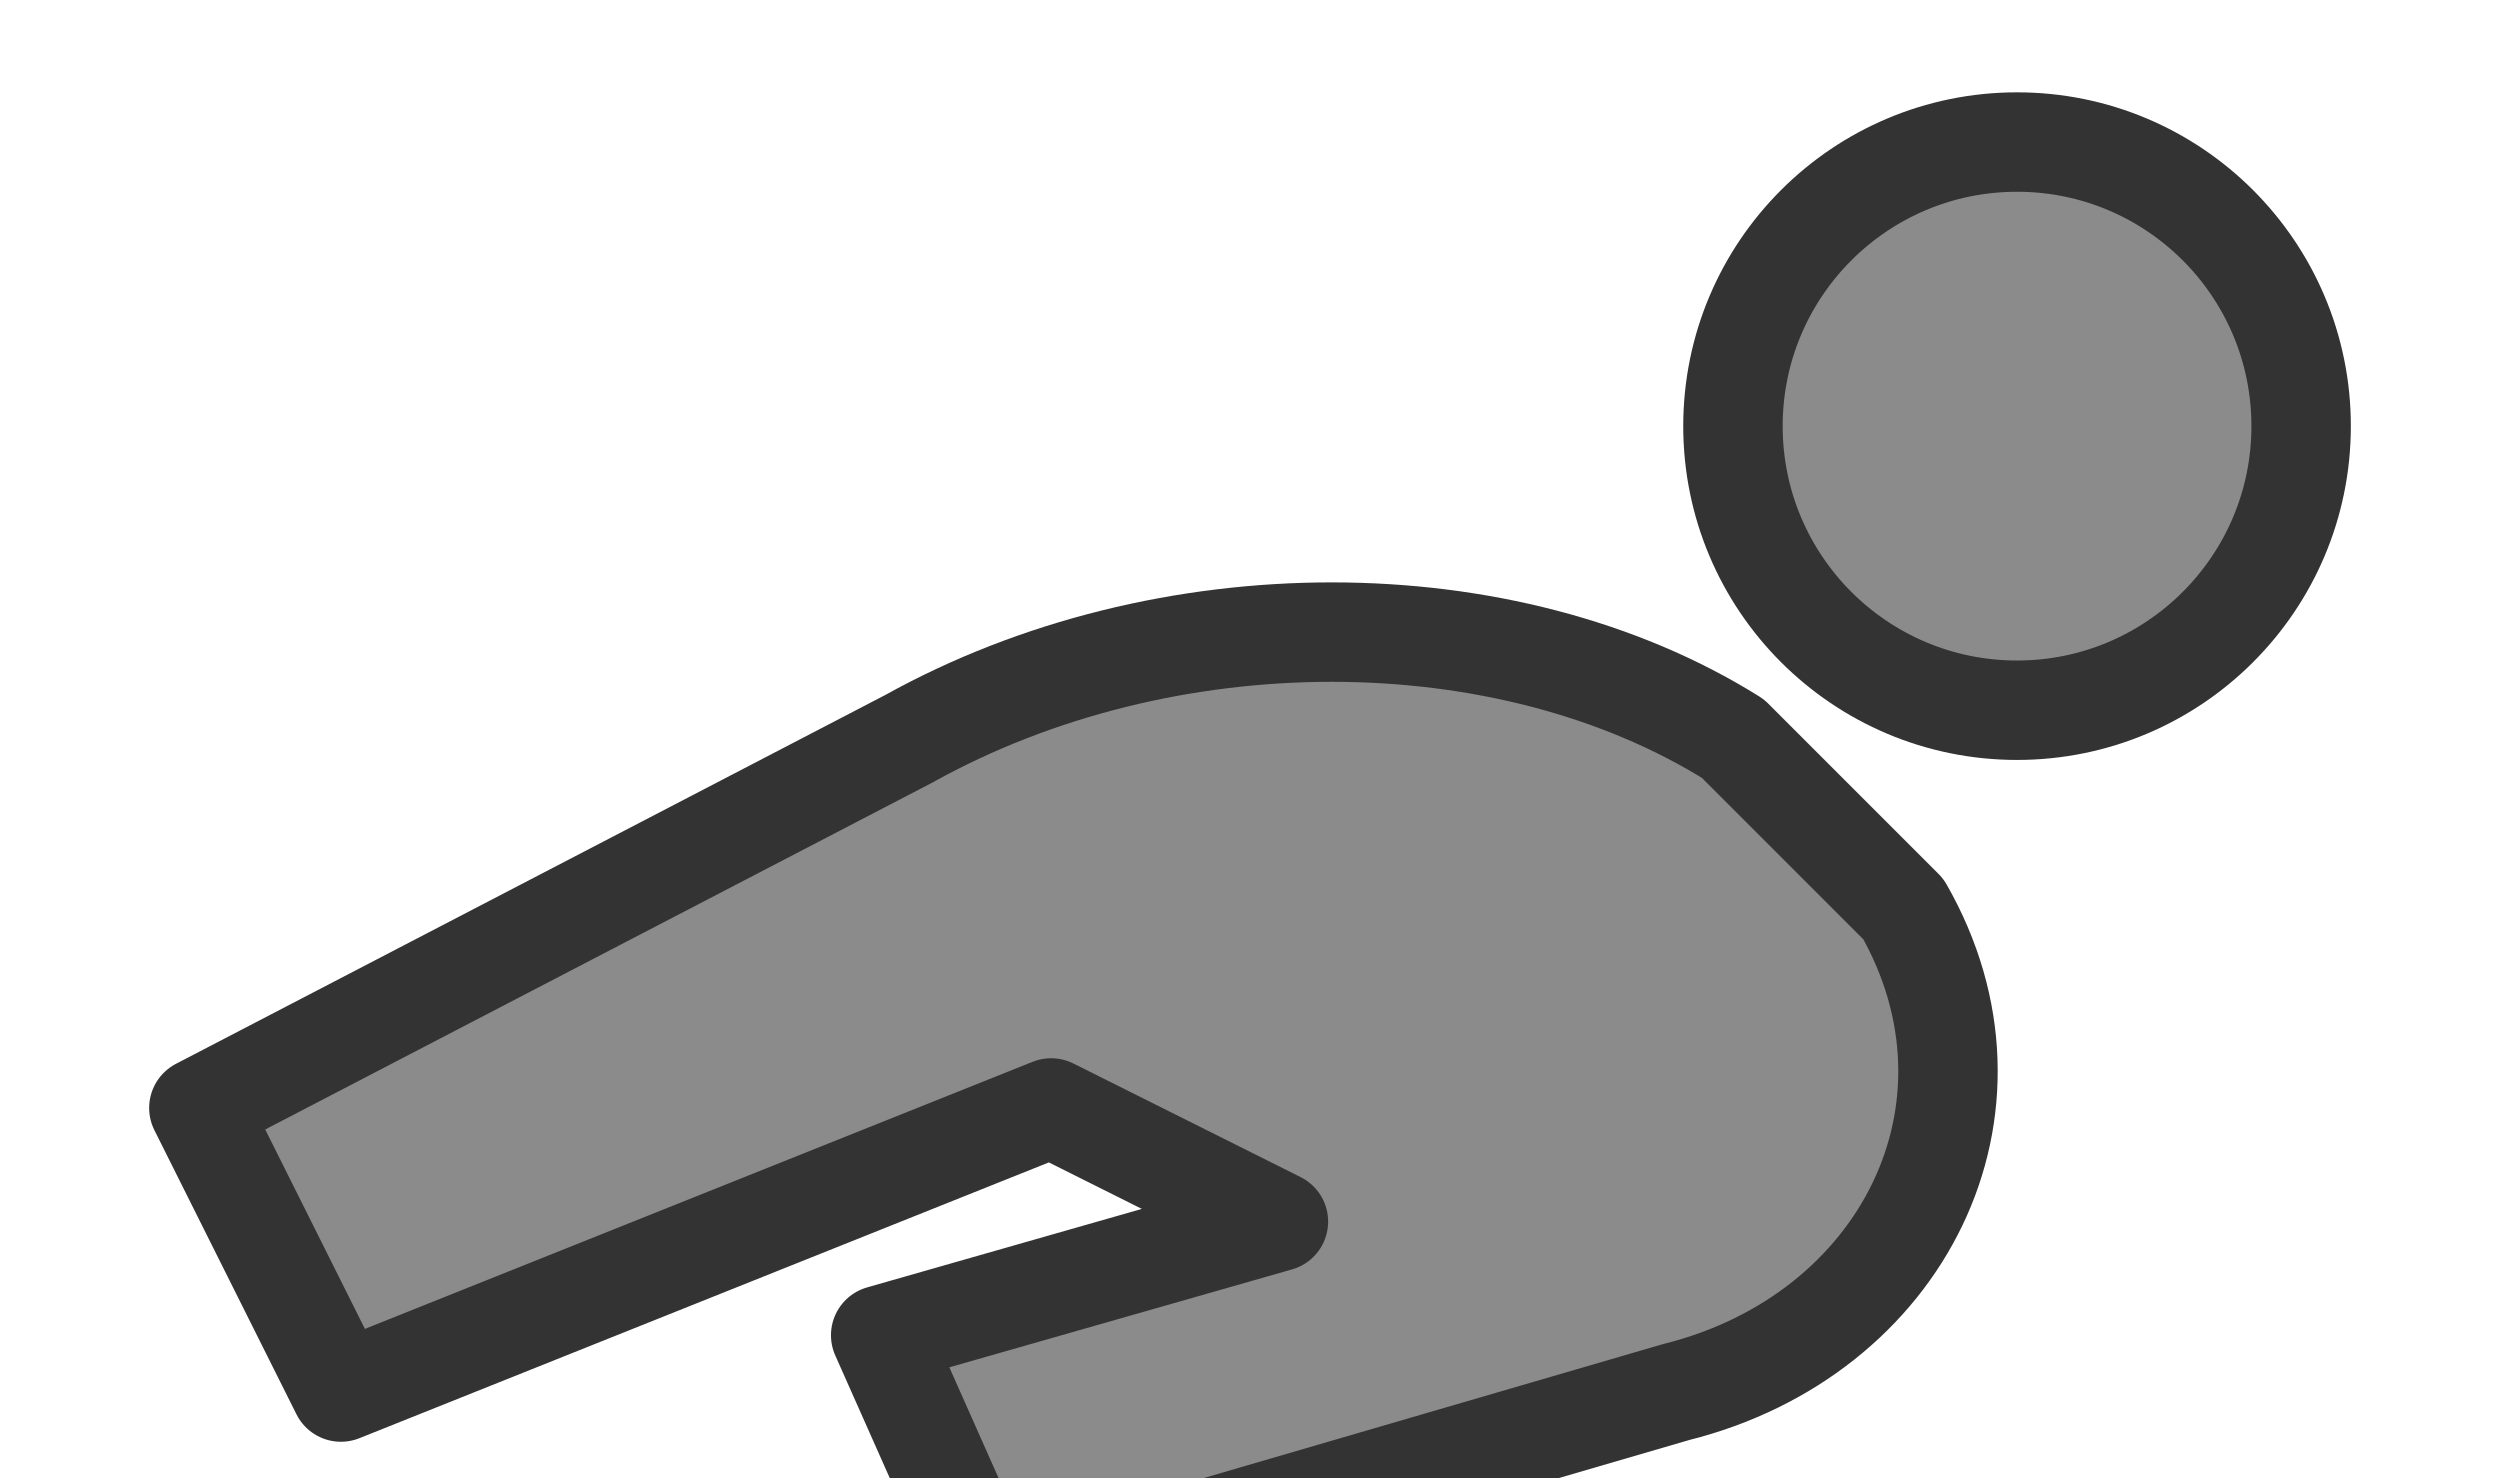
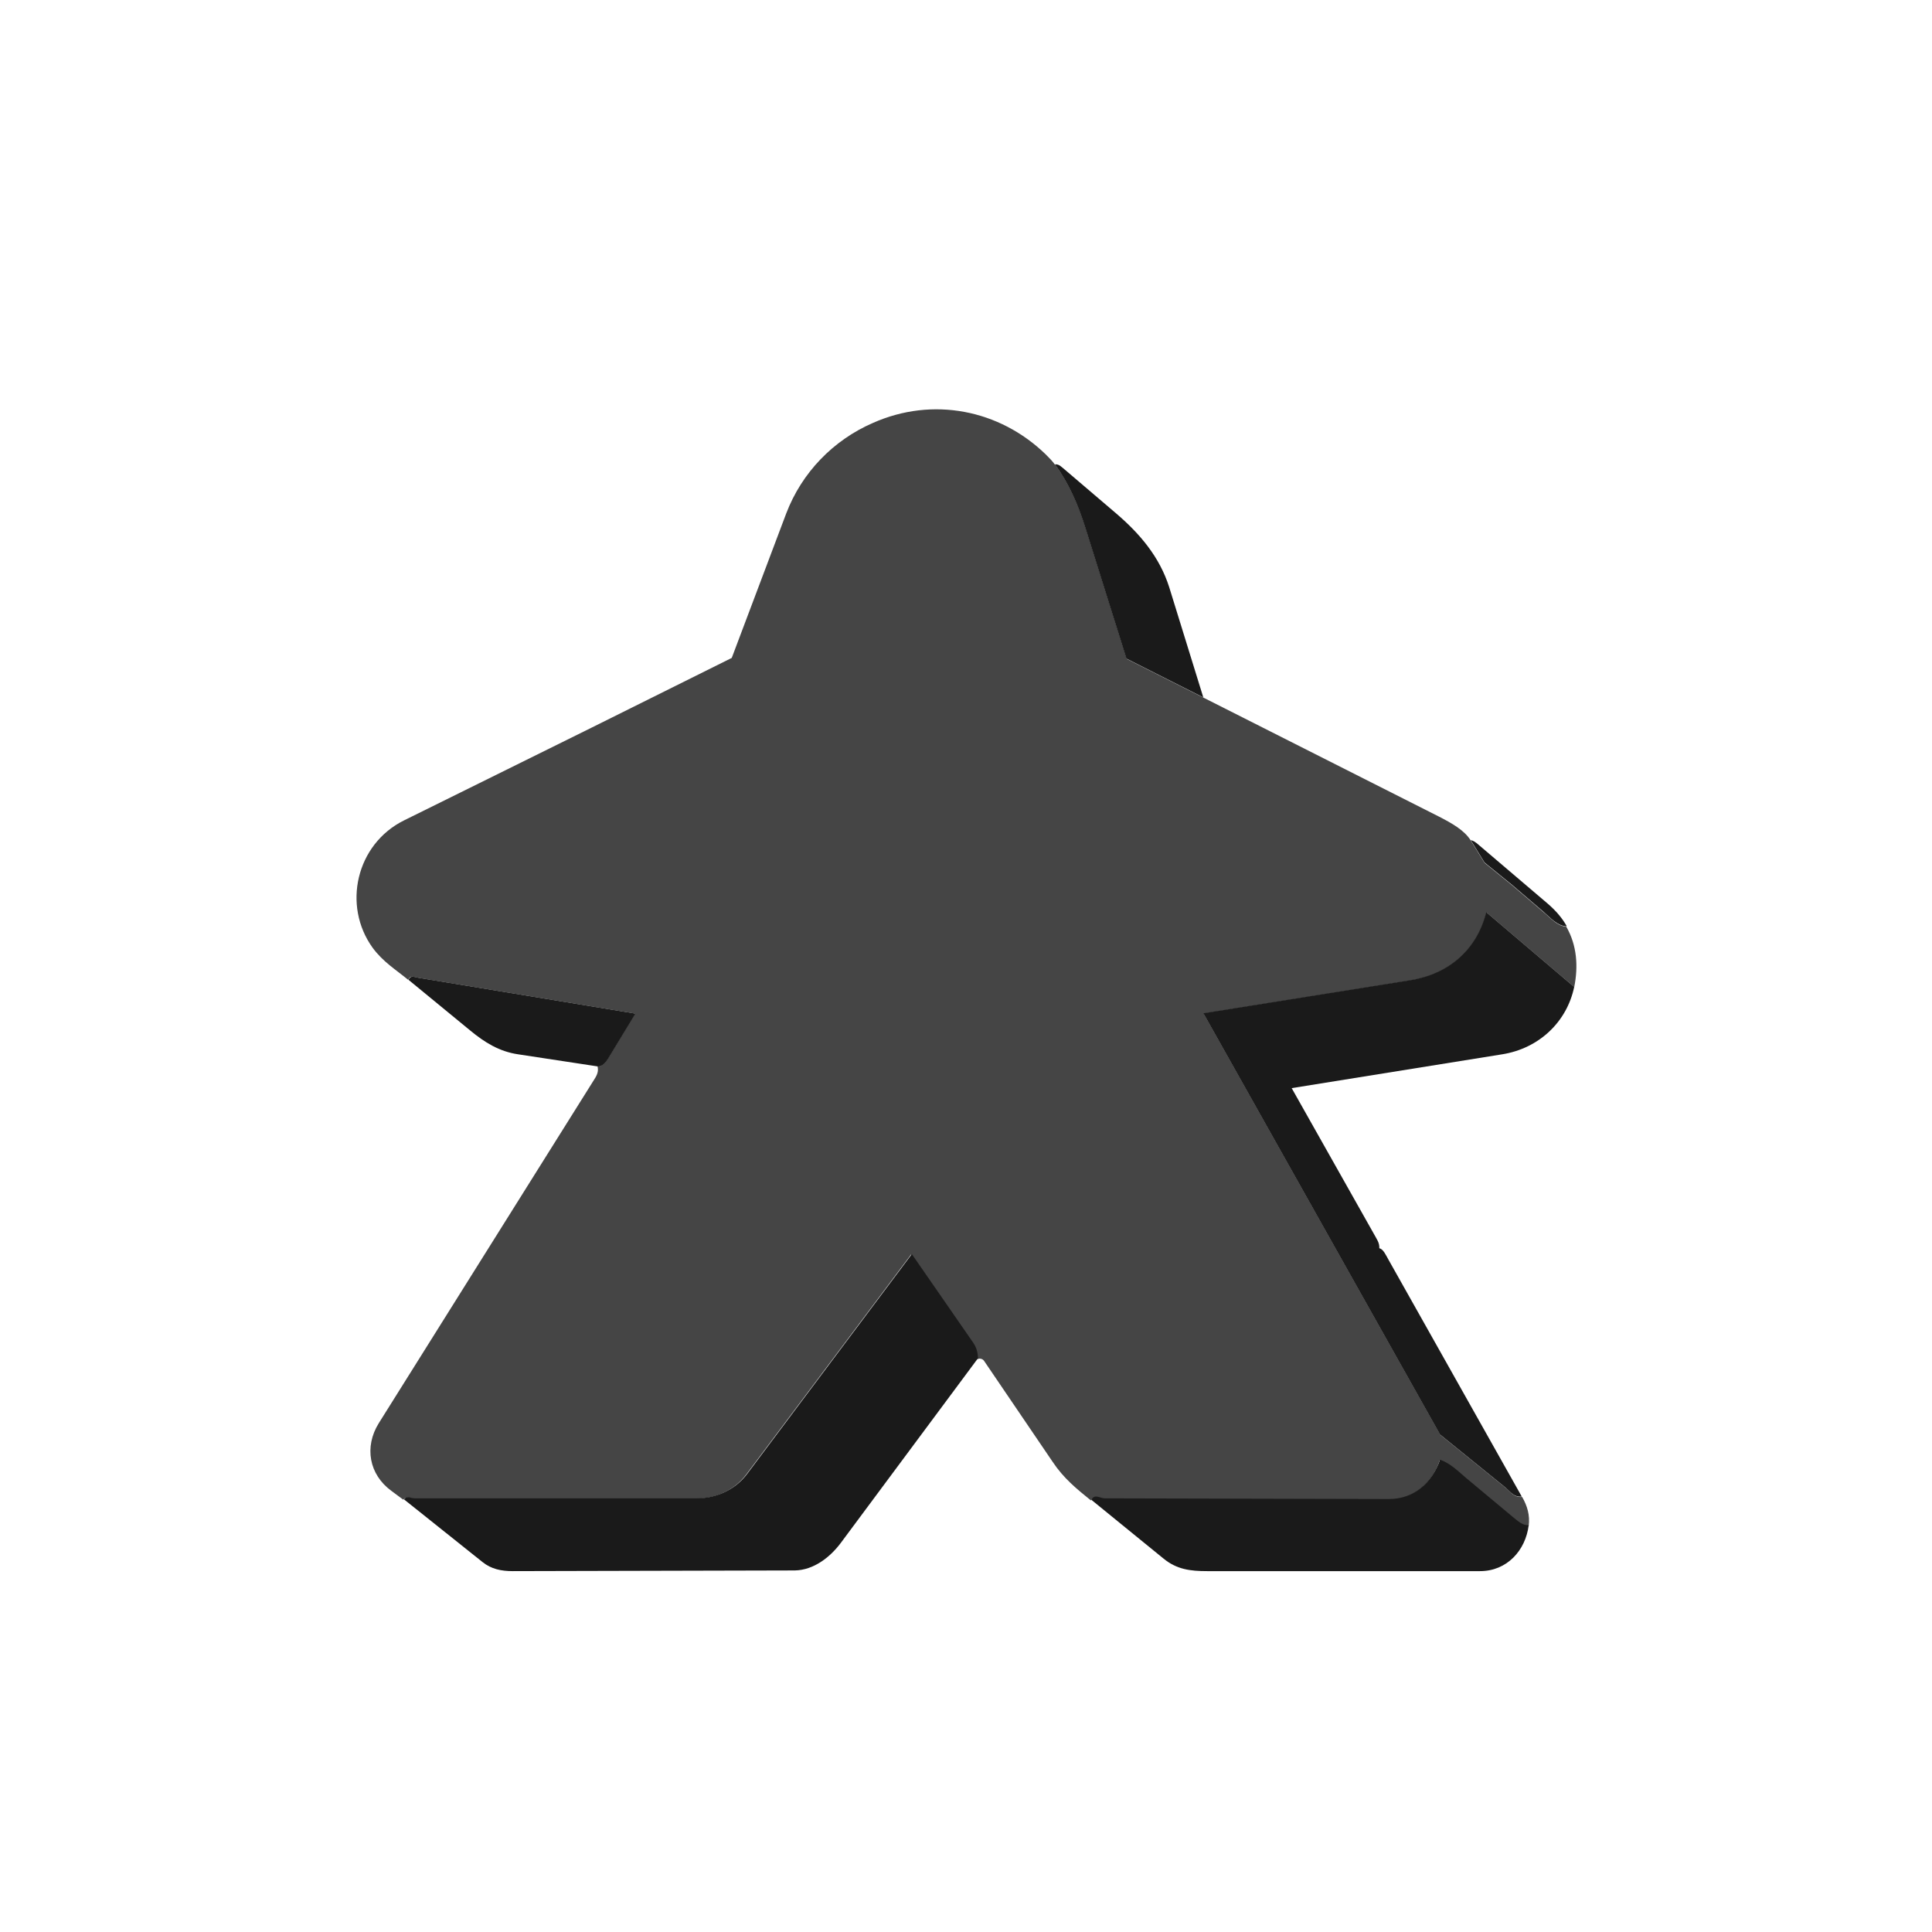
- <svg xmlns="http://www.w3.org/2000/svg" viewBox="0 0 88 52" role="img" aria-label="lying meeple placeholder">
-   <g fill="#8b8b8b" stroke="#333" stroke-width="3.5" stroke-linejoin="round">
-     <circle cx="71" cy="15" r="10" />
-     <path d="M61 26c-8-5-20-5-29 0L7 39l5 10 25-10 8 4-14 4 4 9 24-7c8-2 12-10 8-17z" />
-   </g>
+ <svg xmlns="http://www.w3.org/2000/svg" id="_レイヤー_1" data-name="レイヤー 1" viewBox="0 0 56 56">
+   <defs>
+     <style>
+       .cls-1 {
+         fill: #454545;
+       }
+ 
+       .cls-2 {
+         fill: #1a1a1a;
+       }
+     </style>
+   </defs>
+   <path class="cls-1" d="M30.59,13.47c.4.56.66,1.14.88,1.84l1.19,3.79,2.24,1.13,6.81,3.44c.37.19.73.39.92.69l.4.65.8.65.9.77c.22.18.4.41.67.43.31.54.35,1.15.23,1.75l-2.54-2.16c-.28,1.11-1.1,1.79-2.19,1.97l-6.01.96,6.86,12.21,1.9,1.54c.14.12.24.28.47.26.15.26.23.53.19.84-.19,0-.32-.12-.47-.24l-1.33-1.11c-.25-.21-.47-.43-.78-.55-.23.69-.77,1.14-1.48,1.14l-8.24-.02c-.13,0-.29-.14-.39.04-.42-.34-.79-.64-1.11-1.12l-1.99-2.93c-.05-.07-.16-.07-.19-.04-.01-.18-.04-.32-.14-.47l-1.78-2.57-4.78,6.38c-.34.45-.88.7-1.45.7h-8.17c-.11,0-.23-.09-.32.03l-.35-.26c-.64-.47-.79-1.27-.36-1.96l6.25-9.97c.09-.14.12-.24.09-.37.12.02.24-.13.3-.23l.79-1.3-6.3-1.04c-.12-.02-.21-.08-.28.06-.35-.29-.73-.52-1.03-.93-.88-1.22-.48-3,.91-3.69l5.42-2.68,4.08-2.03,1.58-4.19c.45-1.18,1.36-2.12,2.51-2.62,1.73-.77,3.67-.39,5.01.91.12.12.19.19.27.3Z" />
+   <path class="cls-2" d="M28.34,39.38l-3.96,5.33c-.31.42-.79.8-1.34.81l-8.18.02c-.33,0-.62-.06-.87-.26l-2.28-1.82c.08-.12.2-.03.32-.03h8.17c.56,0,1.11-.25,1.45-.7l4.78-6.38,1.78,2.57c.1.15.13.28.14.47Z" />
+   <path class="cls-2" d="M44.31,44.21c-.09.73-.63,1.33-1.41,1.33h-7.91c-.49,0-.88-.05-1.26-.36l-2.1-1.71c.1-.18.26-.04.39-.04l8.24.02c.71,0,1.24-.45,1.48-1.14.31.11.53.34.78.55l1.33,1.11c.15.12.28.25.47.24Z" />
+   <path class="cls-2" d="M45.62,28.6l-2.54-2.16c-.28,1.11-1.1,1.79-2.19,1.97l-6.01.96,6.86,12.21,1.9,1.54c.14.12.24.28.47.26l-3.86-6.86c-.08-.14-.15-.31-.27-.34.01-.16-.08-.27-.16-.42l-2.38-4.22,6.1-.98c1.07-.17,1.88-.94,2.09-1.96Z" />
+   <path class="cls-2" d="M34.89,20.22l-2.24-1.13-1.19-3.79c-.22-.7-.48-1.28-.88-1.84.12-.01.18.07.27.14l1.5,1.28c.69.59,1.26,1.26,1.54,2.14l.99,3.2Z" />
+   <path class="cls-2" d="M17.32,30.91l-2.3-.35c-.55-.08-.98-.35-1.39-.69l-1.79-1.47c.07-.14.16-.08.28-.06l6.3,1.04-.79,1.3c-.06.1-.18.25-.3.23Z" />
+   <path class="cls-2" d="M45.4,26.85c-.27-.02-.46-.25-.67-.43l-.9-.77-.8-.65-.4-.65c.08.02.14.06.22.13l2.02,1.72c.23.2.41.41.54.64Z" />
</svg>
